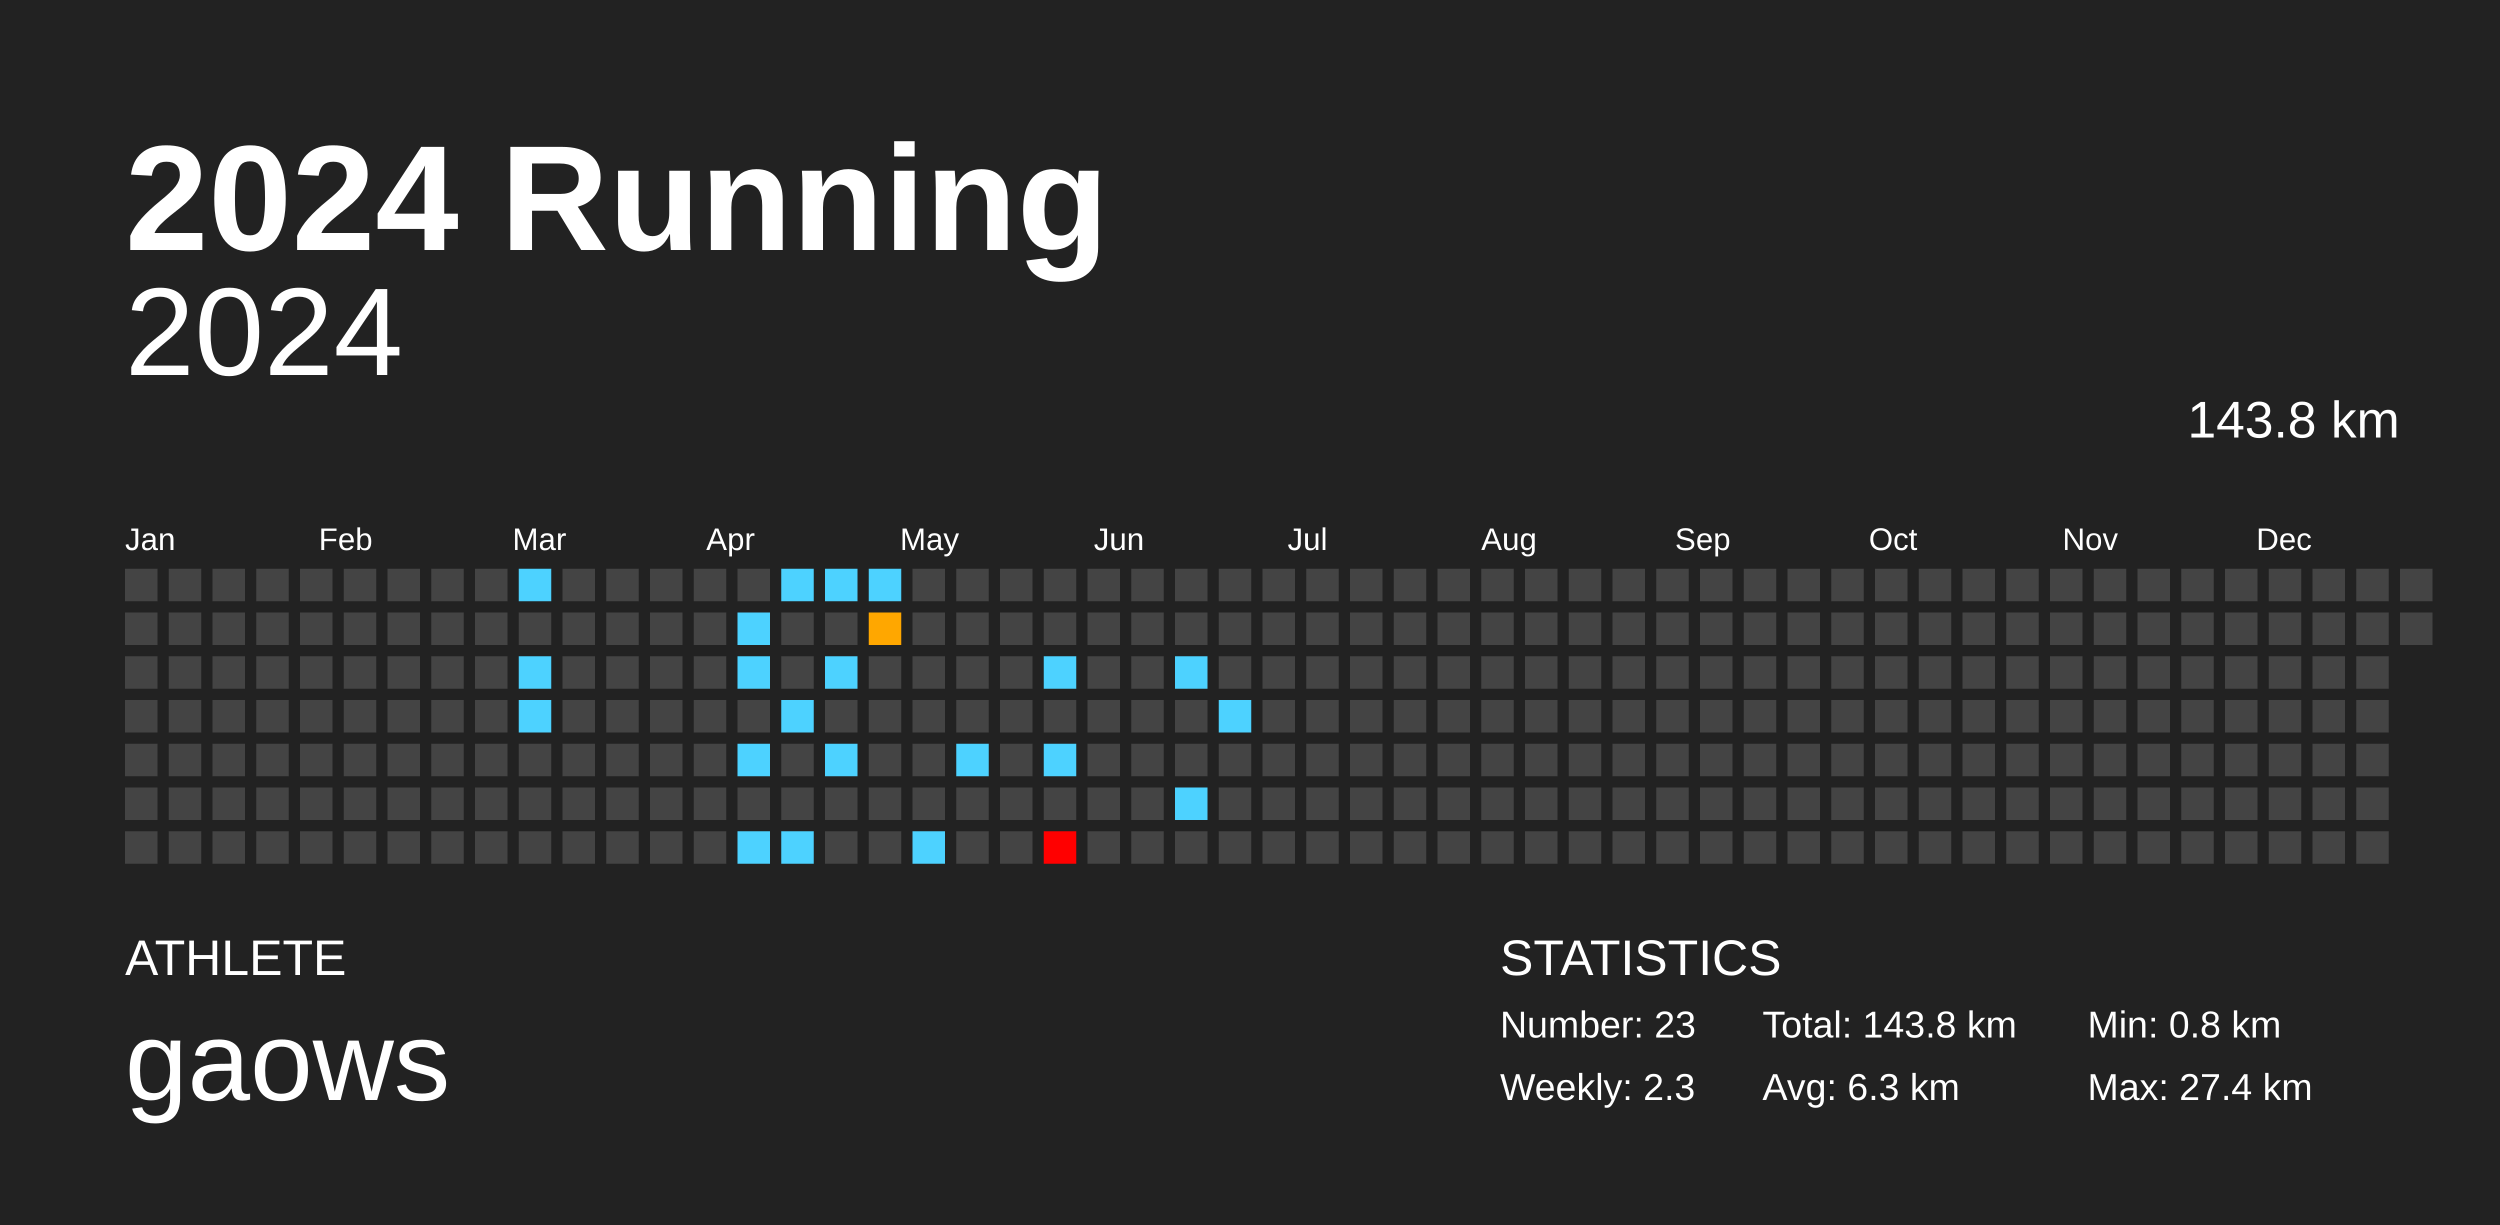
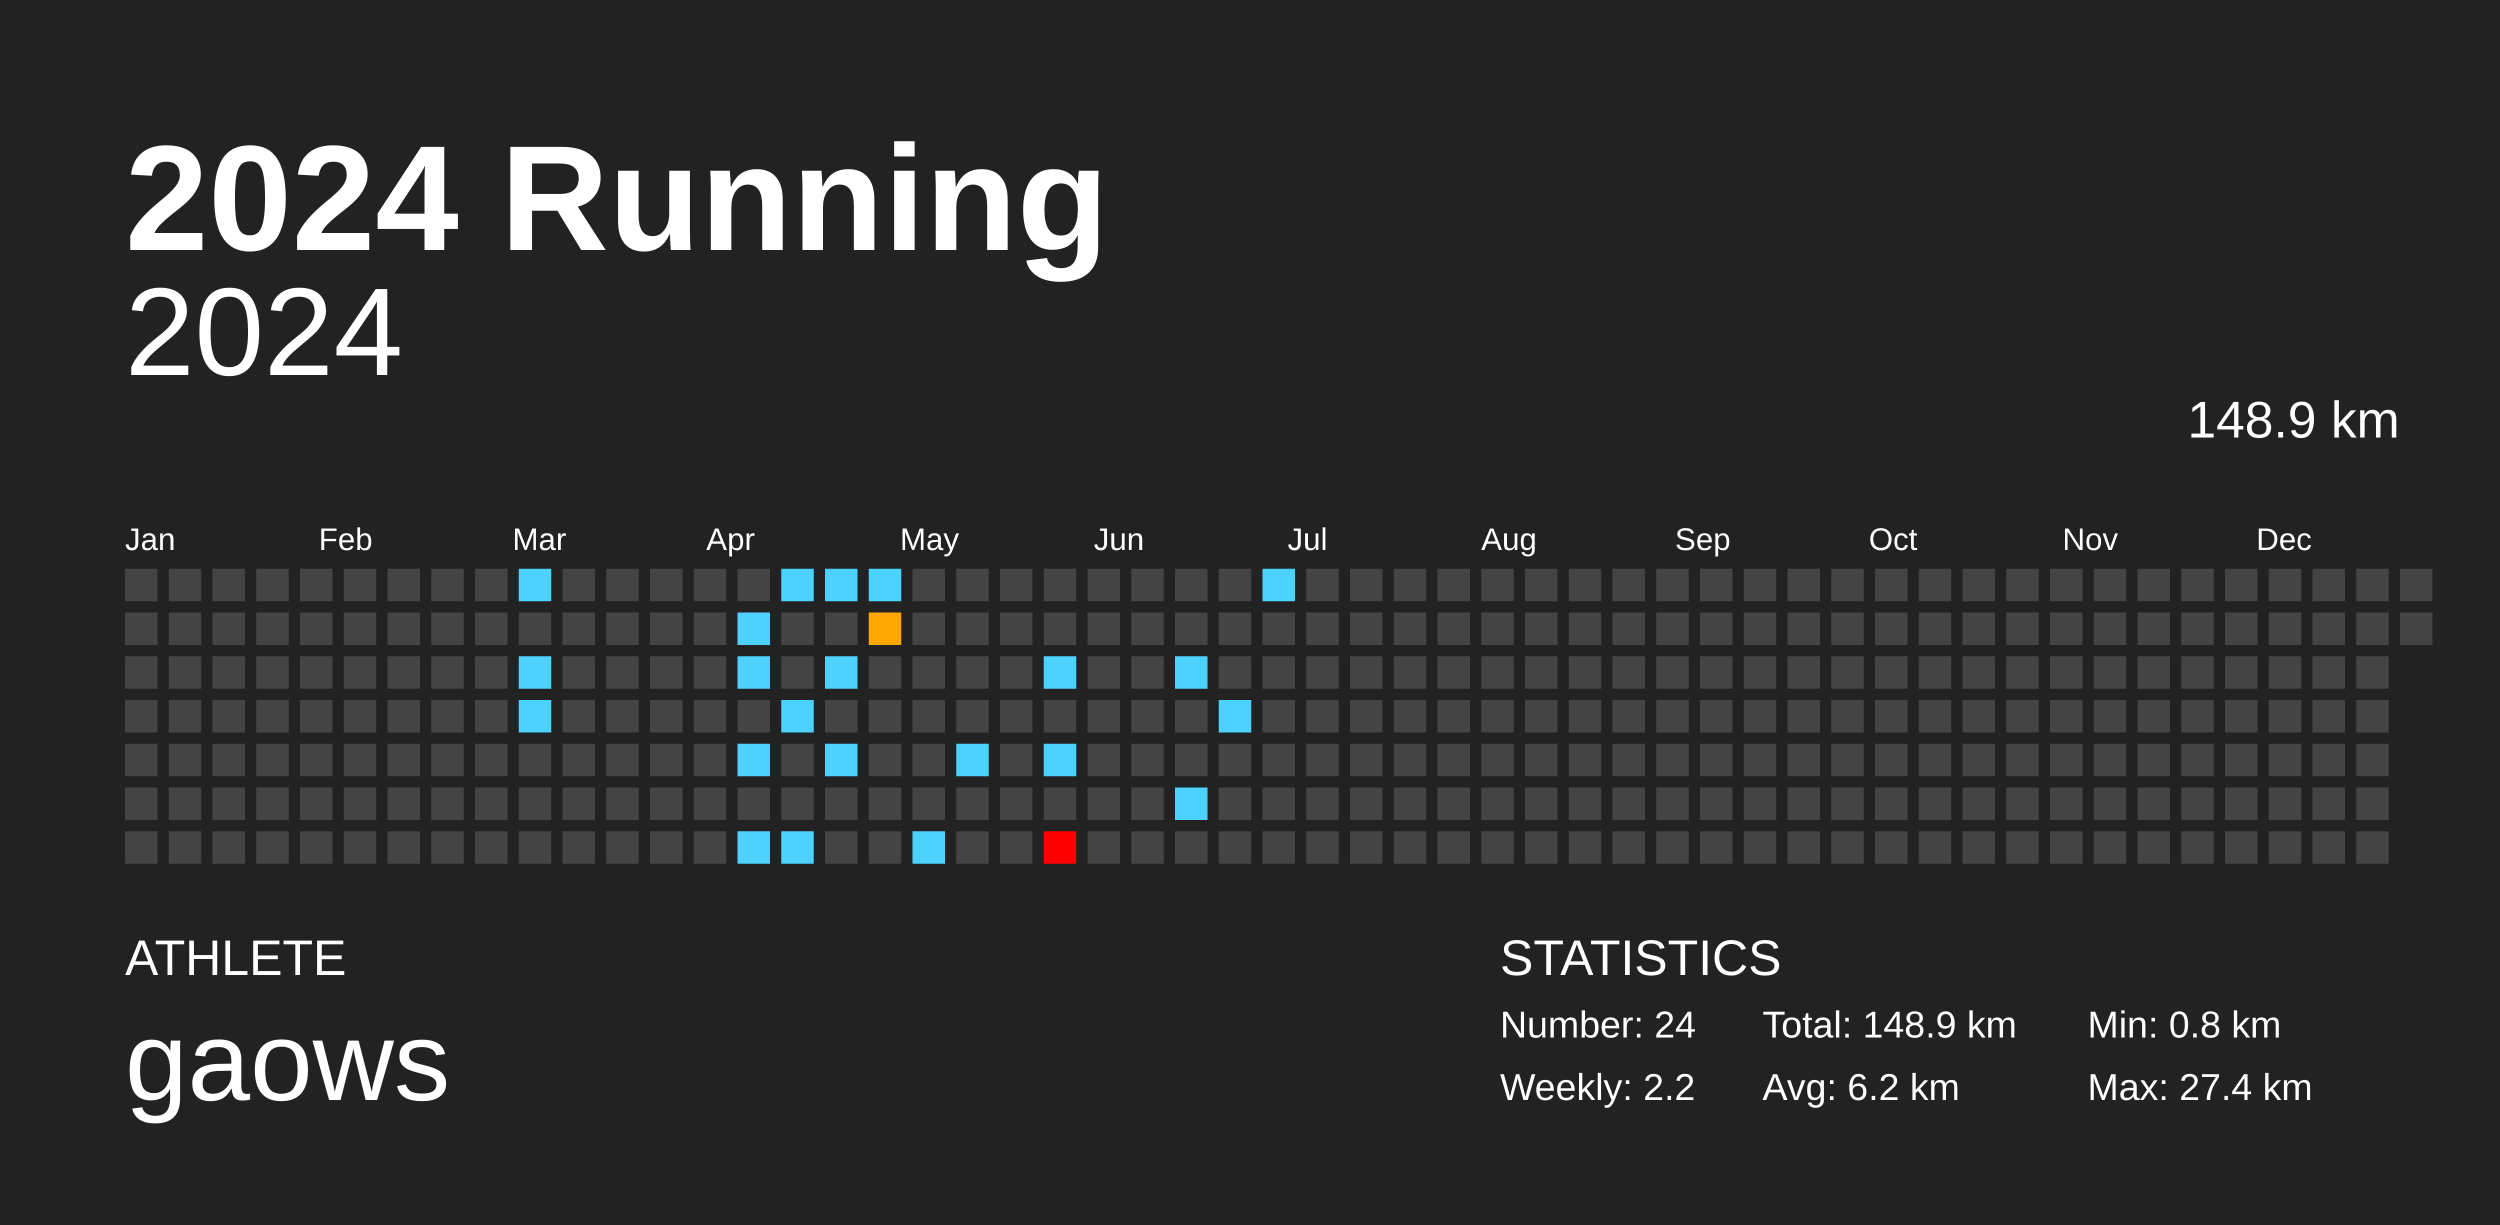
<svg xmlns="http://www.w3.org/2000/svg" baseProfile="full" height="98mm" version="1.1" viewBox="0,0,200,98" width="200mm">
  <defs />
  <rect fill="#222222" height="98" width="200" x="0" y="0" />
  <text fill="#FFFFFF" style="font-size:12px; font-family:Arial; font-weight:bold;" x="10" y="20">2024 Running</text>
  <text fill="#FFFFFF" style="font-size:4px; font-family:Arial" x="10" y="78">ATHLETE</text>
  <text fill="#FFFFFF" style="font-size:9px; font-family:Arial" x="10" y="88">gaows</text>
  <text fill="#FFFFFF" style="font-size:4px; font-family:Arial" x="120" y="78">STATISTICS</text>
-   <text fill="#FFFFFF" style="font-size:3px; font-family:Arial" x="120" y="83">Number: 23</text>
-   <text fill="#FFFFFF" style="font-size:3px; font-family:Arial" x="120" y="88">Weekly: 2.3</text>
-   <text fill="#FFFFFF" style="font-size:3px; font-family:Arial" x="141" y="83">Total: 143.8 km</text>
-   <text fill="#FFFFFF" style="font-size:3px; font-family:Arial" x="141" y="88">Avg: 6.3 km</text>
+   <text fill="#FFFFFF" style="font-size:3px; font-family:Arial" x="120" y="83">Number: 24</text>
+   <text fill="#FFFFFF" style="font-size:3px; font-family:Arial" x="120" y="88">Weekly: 2.2</text>
+   <text fill="#FFFFFF" style="font-size:3px; font-family:Arial" x="141" y="83">Total: 148.9 km</text>
+   <text fill="#FFFFFF" style="font-size:3px; font-family:Arial" x="141" y="88">Avg: 6.2 km</text>
  <text fill="#FFFFFF" style="font-size:3px; font-family:Arial" x="167" y="83">Min: 0.8 km</text>
  <text fill="#FFFFFF" style="font-size:3px; font-family:Arial" x="167" y="88">Max: 27.4 km</text>
  <text alignment-baseline="hanging" fill="#FFFFFF" style="font-size:10.0px; font-family:Arial;" x="10" y="30">2024</text>
-   <text alignment-baseline="hanging" fill="#FFFFFF" style="font-size:4.125px; font-family:Arial;" x="175" y="35">143.8 km</text>
+   <text alignment-baseline="hanging" fill="#FFFFFF" style="font-size:4.125px; font-family:Arial;" x="175" y="35">148.9 km</text>
  <text fill="#FFFFFF" style="font-size:2.5px; font-family:Arial" x="10.0" y="44">Jan</text>
  <text fill="#FFFFFF" style="font-size:2.5px; font-family:Arial" x="25.5" y="44">Feb</text>
  <text fill="#FFFFFF" style="font-size:2.5px; font-family:Arial" x="41.0" y="44">Mar</text>
  <text fill="#FFFFFF" style="font-size:2.5px; font-family:Arial" x="56.5" y="44">Apr</text>
  <text fill="#FFFFFF" style="font-size:2.5px; font-family:Arial" x="72.0" y="44">May</text>
  <text fill="#FFFFFF" style="font-size:2.5px; font-family:Arial" x="87.5" y="44">Jun</text>
  <text fill="#FFFFFF" style="font-size:2.5px; font-family:Arial" x="103.0" y="44">Jul</text>
  <text fill="#FFFFFF" style="font-size:2.5px; font-family:Arial" x="118.5" y="44">Aug</text>
  <text fill="#FFFFFF" style="font-size:2.5px; font-family:Arial" x="134.0" y="44">Sep</text>
  <text fill="#FFFFFF" style="font-size:2.5px; font-family:Arial" x="149.5" y="44">Oct</text>
  <text fill="#FFFFFF" style="font-size:2.5px; font-family:Arial" x="165.0" y="44">Nov</text>
  <text fill="#FFFFFF" style="font-size:2.5px; font-family:Arial" x="180.5" y="44">Dec</text>
  <rect fill="#444444" height="2.6" width="2.6" x="10.0" y="45.5" />
  <rect fill="#444444" height="2.6" width="2.6" x="10.0" y="49.0" />
  <rect fill="#444444" height="2.6" width="2.6" x="10.0" y="52.5" />
  <rect fill="#444444" height="2.6" width="2.6" x="10.0" y="56.0" />
  <rect fill="#444444" height="2.6" width="2.6" x="10.0" y="59.5" />
  <rect fill="#444444" height="2.6" width="2.6" x="10.0" y="63.0" />
  <rect fill="#444444" height="2.6" width="2.6" x="10.0" y="66.5" />
  <rect fill="#444444" height="2.6" width="2.6" x="13.5" y="45.5" />
  <rect fill="#444444" height="2.6" width="2.6" x="13.5" y="49.0" />
  <rect fill="#444444" height="2.6" width="2.6" x="13.5" y="52.5" />
  <rect fill="#444444" height="2.6" width="2.6" x="13.5" y="56.0" />
  <rect fill="#444444" height="2.6" width="2.6" x="13.5" y="59.5" />
  <rect fill="#444444" height="2.6" width="2.6" x="13.5" y="63.0" />
  <rect fill="#444444" height="2.6" width="2.6" x="13.5" y="66.5" />
  <rect fill="#444444" height="2.6" width="2.6" x="17.0" y="45.5" />
  <rect fill="#444444" height="2.6" width="2.6" x="17.0" y="49.0" />
  <rect fill="#444444" height="2.6" width="2.6" x="17.0" y="52.5" />
  <rect fill="#444444" height="2.6" width="2.6" x="17.0" y="56.0" />
  <rect fill="#444444" height="2.6" width="2.6" x="17.0" y="59.5" />
  <rect fill="#444444" height="2.6" width="2.6" x="17.0" y="63.0" />
  <rect fill="#444444" height="2.6" width="2.6" x="17.0" y="66.5" />
  <rect fill="#444444" height="2.6" width="2.6" x="20.5" y="45.5" />
  <rect fill="#444444" height="2.6" width="2.6" x="20.5" y="49.0" />
  <rect fill="#444444" height="2.6" width="2.6" x="20.5" y="52.5" />
  <rect fill="#444444" height="2.6" width="2.6" x="20.5" y="56.0" />
  <rect fill="#444444" height="2.6" width="2.6" x="20.5" y="59.5" />
  <rect fill="#444444" height="2.6" width="2.6" x="20.5" y="63.0" />
  <rect fill="#444444" height="2.6" width="2.6" x="20.5" y="66.5" />
  <rect fill="#444444" height="2.6" width="2.6" x="24.0" y="45.5" />
  <rect fill="#444444" height="2.6" width="2.6" x="24.0" y="49.0" />
  <rect fill="#444444" height="2.6" width="2.6" x="24.0" y="52.5" />
  <rect fill="#444444" height="2.6" width="2.6" x="24.0" y="56.0" />
  <rect fill="#444444" height="2.6" width="2.6" x="24.0" y="59.5" />
  <rect fill="#444444" height="2.6" width="2.6" x="24.0" y="63.0" />
  <rect fill="#444444" height="2.6" width="2.6" x="24.0" y="66.5" />
  <rect fill="#444444" height="2.6" width="2.6" x="27.5" y="45.5" />
  <rect fill="#444444" height="2.6" width="2.6" x="27.5" y="49.0" />
  <rect fill="#444444" height="2.6" width="2.6" x="27.5" y="52.5" />
  <rect fill="#444444" height="2.6" width="2.6" x="27.5" y="56.0" />
  <rect fill="#444444" height="2.6" width="2.6" x="27.5" y="59.5" />
  <rect fill="#444444" height="2.6" width="2.6" x="27.5" y="63.0" />
  <rect fill="#444444" height="2.6" width="2.6" x="27.5" y="66.5" />
  <rect fill="#444444" height="2.6" width="2.6" x="31.0" y="45.5" />
  <rect fill="#444444" height="2.6" width="2.6" x="31.0" y="49.0" />
  <rect fill="#444444" height="2.6" width="2.6" x="31.0" y="52.5" />
  <rect fill="#444444" height="2.6" width="2.6" x="31.0" y="56.0" />
  <rect fill="#444444" height="2.6" width="2.6" x="31.0" y="59.5" />
  <rect fill="#444444" height="2.6" width="2.6" x="31.0" y="63.0" />
  <rect fill="#444444" height="2.6" width="2.6" x="31.0" y="66.5" />
  <rect fill="#444444" height="2.6" width="2.6" x="34.5" y="45.5" />
  <rect fill="#444444" height="2.6" width="2.6" x="34.5" y="49.0" />
  <rect fill="#444444" height="2.6" width="2.6" x="34.5" y="52.5" />
  <rect fill="#444444" height="2.6" width="2.6" x="34.5" y="56.0" />
  <rect fill="#444444" height="2.6" width="2.6" x="34.5" y="59.5" />
  <rect fill="#444444" height="2.6" width="2.6" x="34.5" y="63.0" />
  <rect fill="#444444" height="2.6" width="2.6" x="34.5" y="66.5" />
  <rect fill="#444444" height="2.6" width="2.6" x="38.0" y="45.5" />
  <rect fill="#444444" height="2.6" width="2.6" x="38.0" y="49.0" />
  <rect fill="#444444" height="2.6" width="2.6" x="38.0" y="52.5" />
  <rect fill="#444444" height="2.6" width="2.6" x="38.0" y="56.0" />
  <rect fill="#444444" height="2.6" width="2.6" x="38.0" y="59.5" />
  <rect fill="#444444" height="2.6" width="2.6" x="38.0" y="63.0" />
  <rect fill="#444444" height="2.6" width="2.6" x="38.0" y="66.5" />
  <rect fill="#4dd2ff" height="2.6" width="2.6" x="41.5" y="45.5" />
  <rect fill="#444444" height="2.6" width="2.6" x="41.5" y="49.0" />
  <rect fill="#4dd2ff" height="2.6" width="2.6" x="41.5" y="52.5" />
  <rect fill="#4dd2ff" height="2.6" width="2.6" x="41.5" y="56.0" />
  <rect fill="#444444" height="2.6" width="2.6" x="41.5" y="59.5" />
  <rect fill="#444444" height="2.6" width="2.6" x="41.5" y="63.0" />
  <rect fill="#444444" height="2.6" width="2.6" x="41.5" y="66.5" />
  <rect fill="#444444" height="2.6" width="2.6" x="45.0" y="45.5" />
  <rect fill="#444444" height="2.6" width="2.6" x="45.0" y="49.0" />
  <rect fill="#444444" height="2.6" width="2.6" x="45.0" y="52.5" />
  <rect fill="#444444" height="2.6" width="2.6" x="45.0" y="56.0" />
  <rect fill="#444444" height="2.6" width="2.6" x="45.0" y="59.5" />
  <rect fill="#444444" height="2.6" width="2.6" x="45.0" y="63.0" />
  <rect fill="#444444" height="2.6" width="2.6" x="45.0" y="66.5" />
  <rect fill="#444444" height="2.6" width="2.6" x="48.5" y="45.5" />
  <rect fill="#444444" height="2.6" width="2.6" x="48.5" y="49.0" />
  <rect fill="#444444" height="2.6" width="2.6" x="48.5" y="52.5" />
  <rect fill="#444444" height="2.6" width="2.6" x="48.5" y="56.0" />
  <rect fill="#444444" height="2.6" width="2.6" x="48.5" y="59.5" />
  <rect fill="#444444" height="2.6" width="2.6" x="48.5" y="63.0" />
  <rect fill="#444444" height="2.6" width="2.6" x="48.5" y="66.5" />
  <rect fill="#444444" height="2.6" width="2.6" x="52.0" y="45.5" />
  <rect fill="#444444" height="2.6" width="2.6" x="52.0" y="49.0" />
  <rect fill="#444444" height="2.6" width="2.6" x="52.0" y="52.5" />
  <rect fill="#444444" height="2.6" width="2.6" x="52.0" y="56.0" />
  <rect fill="#444444" height="2.6" width="2.6" x="52.0" y="59.5" />
  <rect fill="#444444" height="2.6" width="2.6" x="52.0" y="63.0" />
  <rect fill="#444444" height="2.6" width="2.6" x="52.0" y="66.5" />
  <rect fill="#444444" height="2.6" width="2.6" x="55.5" y="45.5" />
  <rect fill="#444444" height="2.6" width="2.6" x="55.5" y="49.0" />
  <rect fill="#444444" height="2.6" width="2.6" x="55.5" y="52.5" />
  <rect fill="#444444" height="2.6" width="2.6" x="55.5" y="56.0" />
  <rect fill="#444444" height="2.6" width="2.6" x="55.5" y="59.5" />
  <rect fill="#444444" height="2.6" width="2.6" x="55.5" y="63.0" />
  <rect fill="#444444" height="2.6" width="2.6" x="55.5" y="66.5" />
  <rect fill="#444444" height="2.6" width="2.6" x="59.0" y="45.5" />
  <rect fill="#4dd2ff" height="2.6" width="2.6" x="59.0" y="49.0" />
  <rect fill="#4dd2ff" height="2.6" width="2.6" x="59.0" y="52.5" />
  <rect fill="#444444" height="2.6" width="2.6" x="59.0" y="56.0" />
  <rect fill="#4dd2ff" height="2.6" width="2.6" x="59.0" y="59.5" />
  <rect fill="#444444" height="2.6" width="2.6" x="59.0" y="63.0" />
  <rect fill="#4dd2ff" height="2.6" width="2.6" x="59.0" y="66.5" />
  <rect fill="#4dd2ff" height="2.6" width="2.6" x="62.5" y="45.5" />
  <rect fill="#444444" height="2.6" width="2.6" x="62.5" y="49.0" />
  <rect fill="#444444" height="2.6" width="2.6" x="62.5" y="52.5" />
  <rect fill="#4dd2ff" height="2.6" width="2.6" x="62.5" y="56.0" />
  <rect fill="#444444" height="2.6" width="2.6" x="62.5" y="59.5" />
  <rect fill="#444444" height="2.6" width="2.6" x="62.5" y="63.0" />
  <rect fill="#4dd2ff" height="2.6" width="2.6" x="62.5" y="66.5" />
  <rect fill="#4dd2ff" height="2.6" width="2.6" x="66.0" y="45.5" />
  <rect fill="#444444" height="2.6" width="2.6" x="66.0" y="49.0" />
  <rect fill="#4dd2ff" height="2.6" width="2.6" x="66.0" y="52.5" />
  <rect fill="#444444" height="2.6" width="2.6" x="66.0" y="56.0" />
  <rect fill="#4dd2ff" height="2.6" width="2.6" x="66.0" y="59.5" />
  <rect fill="#444444" height="2.6" width="2.6" x="66.0" y="63.0" />
  <rect fill="#444444" height="2.6" width="2.6" x="66.0" y="66.5" />
  <rect fill="#4dd2ff" height="2.6" width="2.6" x="69.5" y="45.5" />
  <rect fill="#ffa700" height="2.6" width="2.6" x="69.5" y="49.0" />
  <rect fill="#444444" height="2.6" width="2.6" x="69.5" y="52.5" />
  <rect fill="#444444" height="2.6" width="2.6" x="69.5" y="56.0" />
  <rect fill="#444444" height="2.6" width="2.6" x="69.5" y="59.5" />
  <rect fill="#444444" height="2.6" width="2.6" x="69.5" y="63.0" />
  <rect fill="#444444" height="2.6" width="2.6" x="69.5" y="66.5" />
  <rect fill="#444444" height="2.6" width="2.6" x="73.0" y="45.5" />
  <rect fill="#444444" height="2.6" width="2.6" x="73.0" y="49.0" />
  <rect fill="#444444" height="2.6" width="2.6" x="73.0" y="52.5" />
  <rect fill="#444444" height="2.6" width="2.6" x="73.0" y="56.0" />
  <rect fill="#444444" height="2.6" width="2.6" x="73.0" y="59.5" />
  <rect fill="#444444" height="2.6" width="2.6" x="73.0" y="63.0" />
  <rect fill="#4dd2ff" height="2.6" width="2.6" x="73.0" y="66.5" />
  <rect fill="#444444" height="2.6" width="2.6" x="76.5" y="45.5" />
  <rect fill="#444444" height="2.6" width="2.6" x="76.5" y="49.0" />
  <rect fill="#444444" height="2.6" width="2.6" x="76.5" y="52.5" />
  <rect fill="#444444" height="2.6" width="2.6" x="76.5" y="56.0" />
  <rect fill="#4dd2ff" height="2.6" width="2.6" x="76.5" y="59.5" />
  <rect fill="#444444" height="2.6" width="2.6" x="76.5" y="63.0" />
  <rect fill="#444444" height="2.6" width="2.6" x="76.5" y="66.5" />
  <rect fill="#444444" height="2.6" width="2.6" x="80.0" y="45.5" />
  <rect fill="#444444" height="2.6" width="2.6" x="80.0" y="49.0" />
  <rect fill="#444444" height="2.6" width="2.6" x="80.0" y="52.5" />
  <rect fill="#444444" height="2.6" width="2.6" x="80.0" y="56.0" />
  <rect fill="#444444" height="2.6" width="2.6" x="80.0" y="59.5" />
  <rect fill="#444444" height="2.6" width="2.6" x="80.0" y="63.0" />
  <rect fill="#444444" height="2.6" width="2.6" x="80.0" y="66.5" />
  <rect fill="#444444" height="2.6" width="2.6" x="83.5" y="45.5" />
  <rect fill="#444444" height="2.6" width="2.6" x="83.5" y="49.0" />
  <rect fill="#4dd2ff" height="2.6" width="2.6" x="83.5" y="52.5" />
  <rect fill="#444444" height="2.6" width="2.6" x="83.5" y="56.0" />
  <rect fill="#4dd2ff" height="2.6" width="2.6" x="83.5" y="59.5" />
  <rect fill="#444444" height="2.6" width="2.6" x="83.5" y="63.0" />
  <rect fill="red" height="2.6" width="2.6" x="83.5" y="66.5" />
  <rect fill="#444444" height="2.6" width="2.6" x="87.0" y="45.5" />
  <rect fill="#444444" height="2.6" width="2.6" x="87.0" y="49.0" />
  <rect fill="#444444" height="2.6" width="2.6" x="87.0" y="52.5" />
  <rect fill="#444444" height="2.6" width="2.6" x="87.0" y="56.0" />
  <rect fill="#444444" height="2.6" width="2.6" x="87.0" y="59.5" />
  <rect fill="#444444" height="2.6" width="2.6" x="87.0" y="63.0" />
  <rect fill="#444444" height="2.6" width="2.6" x="87.0" y="66.5" />
  <rect fill="#444444" height="2.6" width="2.6" x="90.5" y="45.5" />
  <rect fill="#444444" height="2.6" width="2.6" x="90.5" y="49.0" />
  <rect fill="#444444" height="2.6" width="2.6" x="90.5" y="52.5" />
  <rect fill="#444444" height="2.6" width="2.6" x="90.5" y="56.0" />
  <rect fill="#444444" height="2.6" width="2.6" x="90.5" y="59.5" />
  <rect fill="#444444" height="2.6" width="2.6" x="90.5" y="63.0" />
  <rect fill="#444444" height="2.6" width="2.6" x="90.5" y="66.5" />
  <rect fill="#444444" height="2.6" width="2.6" x="94.0" y="45.5" />
  <rect fill="#444444" height="2.6" width="2.6" x="94.0" y="49.0" />
  <rect fill="#4dd2ff" height="2.6" width="2.6" x="94.0" y="52.5" />
  <rect fill="#444444" height="2.6" width="2.6" x="94.0" y="56.0" />
  <rect fill="#444444" height="2.6" width="2.6" x="94.0" y="59.5" />
  <rect fill="#4dd2ff" height="2.6" width="2.6" x="94.0" y="63.0" />
  <rect fill="#444444" height="2.6" width="2.6" x="94.0" y="66.5" />
  <rect fill="#444444" height="2.6" width="2.6" x="97.5" y="45.5" />
  <rect fill="#444444" height="2.6" width="2.6" x="97.5" y="49.0" />
  <rect fill="#444444" height="2.6" width="2.6" x="97.5" y="52.5" />
  <rect fill="#4dd2ff" height="2.6" width="2.6" x="97.5" y="56.0" />
  <rect fill="#444444" height="2.6" width="2.6" x="97.5" y="59.5" />
  <rect fill="#444444" height="2.6" width="2.6" x="97.5" y="63.0" />
  <rect fill="#444444" height="2.6" width="2.6" x="97.5" y="66.5" />
-   <rect fill="#444444" height="2.6" width="2.6" x="101.0" y="45.5" />
+   <rect fill="#4dd2ff" height="2.6" width="2.6" x="101.0" y="45.5" />
  <rect fill="#444444" height="2.6" width="2.6" x="101.0" y="49.0" />
  <rect fill="#444444" height="2.6" width="2.6" x="101.0" y="52.5" />
  <rect fill="#444444" height="2.6" width="2.6" x="101.0" y="56.0" />
  <rect fill="#444444" height="2.6" width="2.6" x="101.0" y="59.5" />
  <rect fill="#444444" height="2.6" width="2.6" x="101.0" y="63.0" />
  <rect fill="#444444" height="2.6" width="2.6" x="101.0" y="66.5" />
  <rect fill="#444444" height="2.6" width="2.6" x="104.5" y="45.5" />
  <rect fill="#444444" height="2.6" width="2.6" x="104.5" y="49.0" />
  <rect fill="#444444" height="2.6" width="2.6" x="104.5" y="52.5" />
  <rect fill="#444444" height="2.6" width="2.6" x="104.5" y="56.0" />
  <rect fill="#444444" height="2.6" width="2.6" x="104.5" y="59.5" />
  <rect fill="#444444" height="2.6" width="2.6" x="104.5" y="63.0" />
  <rect fill="#444444" height="2.6" width="2.6" x="104.5" y="66.5" />
  <rect fill="#444444" height="2.6" width="2.6" x="108.0" y="45.5" />
  <rect fill="#444444" height="2.6" width="2.6" x="108.0" y="49.0" />
  <rect fill="#444444" height="2.6" width="2.6" x="108.0" y="52.5" />
  <rect fill="#444444" height="2.6" width="2.6" x="108.0" y="56.0" />
  <rect fill="#444444" height="2.6" width="2.6" x="108.0" y="59.5" />
  <rect fill="#444444" height="2.6" width="2.6" x="108.0" y="63.0" />
  <rect fill="#444444" height="2.6" width="2.6" x="108.0" y="66.5" />
  <rect fill="#444444" height="2.6" width="2.6" x="111.5" y="45.5" />
  <rect fill="#444444" height="2.6" width="2.6" x="111.5" y="49.0" />
  <rect fill="#444444" height="2.6" width="2.6" x="111.5" y="52.5" />
  <rect fill="#444444" height="2.6" width="2.6" x="111.5" y="56.0" />
  <rect fill="#444444" height="2.6" width="2.6" x="111.5" y="59.5" />
  <rect fill="#444444" height="2.6" width="2.6" x="111.5" y="63.0" />
  <rect fill="#444444" height="2.6" width="2.6" x="111.5" y="66.5" />
  <rect fill="#444444" height="2.6" width="2.6" x="115.0" y="45.5" />
  <rect fill="#444444" height="2.6" width="2.6" x="115.0" y="49.0" />
  <rect fill="#444444" height="2.6" width="2.6" x="115.0" y="52.5" />
  <rect fill="#444444" height="2.6" width="2.6" x="115.0" y="56.0" />
  <rect fill="#444444" height="2.6" width="2.6" x="115.0" y="59.5" />
  <rect fill="#444444" height="2.6" width="2.6" x="115.0" y="63.0" />
  <rect fill="#444444" height="2.6" width="2.6" x="115.0" y="66.5" />
  <rect fill="#444444" height="2.6" width="2.6" x="118.5" y="45.5" />
  <rect fill="#444444" height="2.6" width="2.6" x="118.5" y="49.0" />
  <rect fill="#444444" height="2.6" width="2.6" x="118.5" y="52.5" />
  <rect fill="#444444" height="2.6" width="2.6" x="118.5" y="56.0" />
  <rect fill="#444444" height="2.6" width="2.6" x="118.5" y="59.5" />
  <rect fill="#444444" height="2.6" width="2.6" x="118.5" y="63.0" />
  <rect fill="#444444" height="2.6" width="2.6" x="118.5" y="66.5" />
  <rect fill="#444444" height="2.6" width="2.6" x="122.0" y="45.5" />
  <rect fill="#444444" height="2.6" width="2.6" x="122.0" y="49.0" />
  <rect fill="#444444" height="2.6" width="2.6" x="122.0" y="52.5" />
  <rect fill="#444444" height="2.6" width="2.6" x="122.0" y="56.0" />
  <rect fill="#444444" height="2.6" width="2.6" x="122.0" y="59.5" />
  <rect fill="#444444" height="2.6" width="2.6" x="122.0" y="63.0" />
  <rect fill="#444444" height="2.6" width="2.6" x="122.0" y="66.5" />
  <rect fill="#444444" height="2.6" width="2.6" x="125.5" y="45.5" />
  <rect fill="#444444" height="2.6" width="2.6" x="125.5" y="49.0" />
  <rect fill="#444444" height="2.6" width="2.6" x="125.5" y="52.5" />
  <rect fill="#444444" height="2.6" width="2.6" x="125.5" y="56.0" />
  <rect fill="#444444" height="2.6" width="2.6" x="125.5" y="59.5" />
  <rect fill="#444444" height="2.6" width="2.6" x="125.5" y="63.0" />
  <rect fill="#444444" height="2.6" width="2.6" x="125.5" y="66.5" />
  <rect fill="#444444" height="2.6" width="2.6" x="129.0" y="45.5" />
  <rect fill="#444444" height="2.6" width="2.6" x="129.0" y="49.0" />
  <rect fill="#444444" height="2.6" width="2.6" x="129.0" y="52.5" />
  <rect fill="#444444" height="2.6" width="2.6" x="129.0" y="56.0" />
  <rect fill="#444444" height="2.6" width="2.6" x="129.0" y="59.5" />
  <rect fill="#444444" height="2.6" width="2.6" x="129.0" y="63.0" />
  <rect fill="#444444" height="2.6" width="2.6" x="129.0" y="66.5" />
  <rect fill="#444444" height="2.6" width="2.6" x="132.5" y="45.5" />
  <rect fill="#444444" height="2.6" width="2.6" x="132.5" y="49.0" />
  <rect fill="#444444" height="2.6" width="2.6" x="132.5" y="52.5" />
  <rect fill="#444444" height="2.6" width="2.6" x="132.5" y="56.0" />
  <rect fill="#444444" height="2.6" width="2.6" x="132.5" y="59.5" />
  <rect fill="#444444" height="2.6" width="2.6" x="132.5" y="63.0" />
  <rect fill="#444444" height="2.6" width="2.6" x="132.5" y="66.5" />
  <rect fill="#444444" height="2.6" width="2.6" x="136.0" y="45.5" />
  <rect fill="#444444" height="2.6" width="2.6" x="136.0" y="49.0" />
  <rect fill="#444444" height="2.6" width="2.6" x="136.0" y="52.5" />
  <rect fill="#444444" height="2.6" width="2.6" x="136.0" y="56.0" />
  <rect fill="#444444" height="2.6" width="2.6" x="136.0" y="59.5" />
  <rect fill="#444444" height="2.6" width="2.6" x="136.0" y="63.0" />
  <rect fill="#444444" height="2.6" width="2.6" x="136.0" y="66.5" />
  <rect fill="#444444" height="2.6" width="2.6" x="139.5" y="45.5" />
  <rect fill="#444444" height="2.6" width="2.6" x="139.5" y="49.0" />
  <rect fill="#444444" height="2.6" width="2.6" x="139.5" y="52.5" />
  <rect fill="#444444" height="2.6" width="2.6" x="139.5" y="56.0" />
  <rect fill="#444444" height="2.6" width="2.6" x="139.5" y="59.5" />
  <rect fill="#444444" height="2.6" width="2.6" x="139.5" y="63.0" />
  <rect fill="#444444" height="2.6" width="2.6" x="139.5" y="66.5" />
  <rect fill="#444444" height="2.6" width="2.6" x="143.0" y="45.5" />
  <rect fill="#444444" height="2.6" width="2.6" x="143.0" y="49.0" />
  <rect fill="#444444" height="2.6" width="2.6" x="143.0" y="52.5" />
  <rect fill="#444444" height="2.6" width="2.6" x="143.0" y="56.0" />
  <rect fill="#444444" height="2.6" width="2.6" x="143.0" y="59.5" />
  <rect fill="#444444" height="2.6" width="2.6" x="143.0" y="63.0" />
  <rect fill="#444444" height="2.6" width="2.6" x="143.0" y="66.5" />
  <rect fill="#444444" height="2.6" width="2.6" x="146.5" y="45.5" />
  <rect fill="#444444" height="2.6" width="2.6" x="146.5" y="49.0" />
  <rect fill="#444444" height="2.6" width="2.6" x="146.5" y="52.5" />
  <rect fill="#444444" height="2.6" width="2.6" x="146.5" y="56.0" />
  <rect fill="#444444" height="2.6" width="2.6" x="146.5" y="59.5" />
  <rect fill="#444444" height="2.6" width="2.6" x="146.5" y="63.0" />
  <rect fill="#444444" height="2.6" width="2.6" x="146.5" y="66.5" />
  <rect fill="#444444" height="2.6" width="2.6" x="150.0" y="45.5" />
  <rect fill="#444444" height="2.6" width="2.6" x="150.0" y="49.0" />
  <rect fill="#444444" height="2.6" width="2.6" x="150.0" y="52.5" />
  <rect fill="#444444" height="2.6" width="2.6" x="150.0" y="56.0" />
  <rect fill="#444444" height="2.6" width="2.6" x="150.0" y="59.5" />
  <rect fill="#444444" height="2.6" width="2.6" x="150.0" y="63.0" />
  <rect fill="#444444" height="2.6" width="2.6" x="150.0" y="66.5" />
  <rect fill="#444444" height="2.6" width="2.6" x="153.5" y="45.5" />
  <rect fill="#444444" height="2.6" width="2.6" x="153.5" y="49.0" />
  <rect fill="#444444" height="2.6" width="2.6" x="153.5" y="52.5" />
  <rect fill="#444444" height="2.6" width="2.6" x="153.5" y="56.0" />
  <rect fill="#444444" height="2.6" width="2.6" x="153.5" y="59.5" />
  <rect fill="#444444" height="2.6" width="2.6" x="153.5" y="63.0" />
  <rect fill="#444444" height="2.6" width="2.6" x="153.5" y="66.5" />
  <rect fill="#444444" height="2.6" width="2.6" x="157.0" y="45.5" />
  <rect fill="#444444" height="2.6" width="2.6" x="157.0" y="49.0" />
  <rect fill="#444444" height="2.6" width="2.6" x="157.0" y="52.5" />
  <rect fill="#444444" height="2.6" width="2.6" x="157.0" y="56.0" />
  <rect fill="#444444" height="2.6" width="2.6" x="157.0" y="59.5" />
  <rect fill="#444444" height="2.6" width="2.6" x="157.0" y="63.0" />
  <rect fill="#444444" height="2.6" width="2.6" x="157.0" y="66.5" />
  <rect fill="#444444" height="2.6" width="2.6" x="160.5" y="45.5" />
  <rect fill="#444444" height="2.6" width="2.6" x="160.5" y="49.0" />
  <rect fill="#444444" height="2.6" width="2.6" x="160.5" y="52.5" />
  <rect fill="#444444" height="2.6" width="2.6" x="160.5" y="56.0" />
  <rect fill="#444444" height="2.6" width="2.6" x="160.5" y="59.5" />
  <rect fill="#444444" height="2.6" width="2.6" x="160.5" y="63.0" />
  <rect fill="#444444" height="2.6" width="2.6" x="160.5" y="66.5" />
  <rect fill="#444444" height="2.6" width="2.6" x="164.0" y="45.5" />
  <rect fill="#444444" height="2.6" width="2.6" x="164.0" y="49.0" />
  <rect fill="#444444" height="2.6" width="2.6" x="164.0" y="52.5" />
  <rect fill="#444444" height="2.6" width="2.6" x="164.0" y="56.0" />
  <rect fill="#444444" height="2.6" width="2.6" x="164.0" y="59.5" />
  <rect fill="#444444" height="2.6" width="2.6" x="164.0" y="63.0" />
  <rect fill="#444444" height="2.6" width="2.6" x="164.0" y="66.5" />
  <rect fill="#444444" height="2.6" width="2.6" x="167.5" y="45.5" />
  <rect fill="#444444" height="2.6" width="2.6" x="167.5" y="49.0" />
  <rect fill="#444444" height="2.6" width="2.6" x="167.5" y="52.5" />
  <rect fill="#444444" height="2.6" width="2.6" x="167.5" y="56.0" />
  <rect fill="#444444" height="2.6" width="2.6" x="167.5" y="59.5" />
  <rect fill="#444444" height="2.6" width="2.6" x="167.5" y="63.0" />
  <rect fill="#444444" height="2.6" width="2.6" x="167.5" y="66.5" />
  <rect fill="#444444" height="2.6" width="2.6" x="171.0" y="45.5" />
  <rect fill="#444444" height="2.6" width="2.6" x="171.0" y="49.0" />
  <rect fill="#444444" height="2.6" width="2.6" x="171.0" y="52.5" />
  <rect fill="#444444" height="2.6" width="2.6" x="171.0" y="56.0" />
  <rect fill="#444444" height="2.6" width="2.6" x="171.0" y="59.5" />
  <rect fill="#444444" height="2.6" width="2.6" x="171.0" y="63.0" />
  <rect fill="#444444" height="2.6" width="2.6" x="171.0" y="66.5" />
  <rect fill="#444444" height="2.6" width="2.6" x="174.5" y="45.5" />
  <rect fill="#444444" height="2.6" width="2.6" x="174.5" y="49.0" />
  <rect fill="#444444" height="2.6" width="2.6" x="174.5" y="52.5" />
  <rect fill="#444444" height="2.6" width="2.6" x="174.5" y="56.0" />
  <rect fill="#444444" height="2.6" width="2.6" x="174.5" y="59.5" />
  <rect fill="#444444" height="2.6" width="2.6" x="174.5" y="63.0" />
  <rect fill="#444444" height="2.6" width="2.6" x="174.5" y="66.5" />
  <rect fill="#444444" height="2.6" width="2.6" x="178.0" y="45.5" />
  <rect fill="#444444" height="2.6" width="2.6" x="178.0" y="49.0" />
  <rect fill="#444444" height="2.6" width="2.6" x="178.0" y="52.5" />
  <rect fill="#444444" height="2.6" width="2.6" x="178.0" y="56.0" />
  <rect fill="#444444" height="2.6" width="2.6" x="178.0" y="59.5" />
  <rect fill="#444444" height="2.6" width="2.6" x="178.0" y="63.0" />
  <rect fill="#444444" height="2.6" width="2.6" x="178.0" y="66.5" />
  <rect fill="#444444" height="2.6" width="2.6" x="181.5" y="45.5" />
  <rect fill="#444444" height="2.6" width="2.6" x="181.5" y="49.0" />
  <rect fill="#444444" height="2.6" width="2.6" x="181.5" y="52.5" />
  <rect fill="#444444" height="2.6" width="2.6" x="181.5" y="56.0" />
  <rect fill="#444444" height="2.6" width="2.6" x="181.5" y="59.5" />
  <rect fill="#444444" height="2.6" width="2.6" x="181.5" y="63.0" />
  <rect fill="#444444" height="2.6" width="2.6" x="181.5" y="66.5" />
  <rect fill="#444444" height="2.6" width="2.6" x="185.0" y="45.5" />
  <rect fill="#444444" height="2.6" width="2.6" x="185.0" y="49.0" />
  <rect fill="#444444" height="2.6" width="2.6" x="185.0" y="52.5" />
  <rect fill="#444444" height="2.6" width="2.6" x="185.0" y="56.0" />
  <rect fill="#444444" height="2.6" width="2.6" x="185.0" y="59.5" />
  <rect fill="#444444" height="2.6" width="2.6" x="185.0" y="63.0" />
  <rect fill="#444444" height="2.6" width="2.6" x="185.0" y="66.5" />
  <rect fill="#444444" height="2.6" width="2.6" x="188.5" y="45.5" />
  <rect fill="#444444" height="2.6" width="2.6" x="188.5" y="49.0" />
  <rect fill="#444444" height="2.6" width="2.6" x="188.5" y="52.5" />
  <rect fill="#444444" height="2.6" width="2.6" x="188.5" y="56.0" />
  <rect fill="#444444" height="2.6" width="2.6" x="188.5" y="59.5" />
  <rect fill="#444444" height="2.6" width="2.6" x="188.5" y="63.0" />
  <rect fill="#444444" height="2.6" width="2.6" x="188.5" y="66.5" />
  <rect fill="#444444" height="2.6" width="2.6" x="192.0" y="45.5" />
  <rect fill="#444444" height="2.6" width="2.6" x="192.0" y="49.0" />
</svg>
